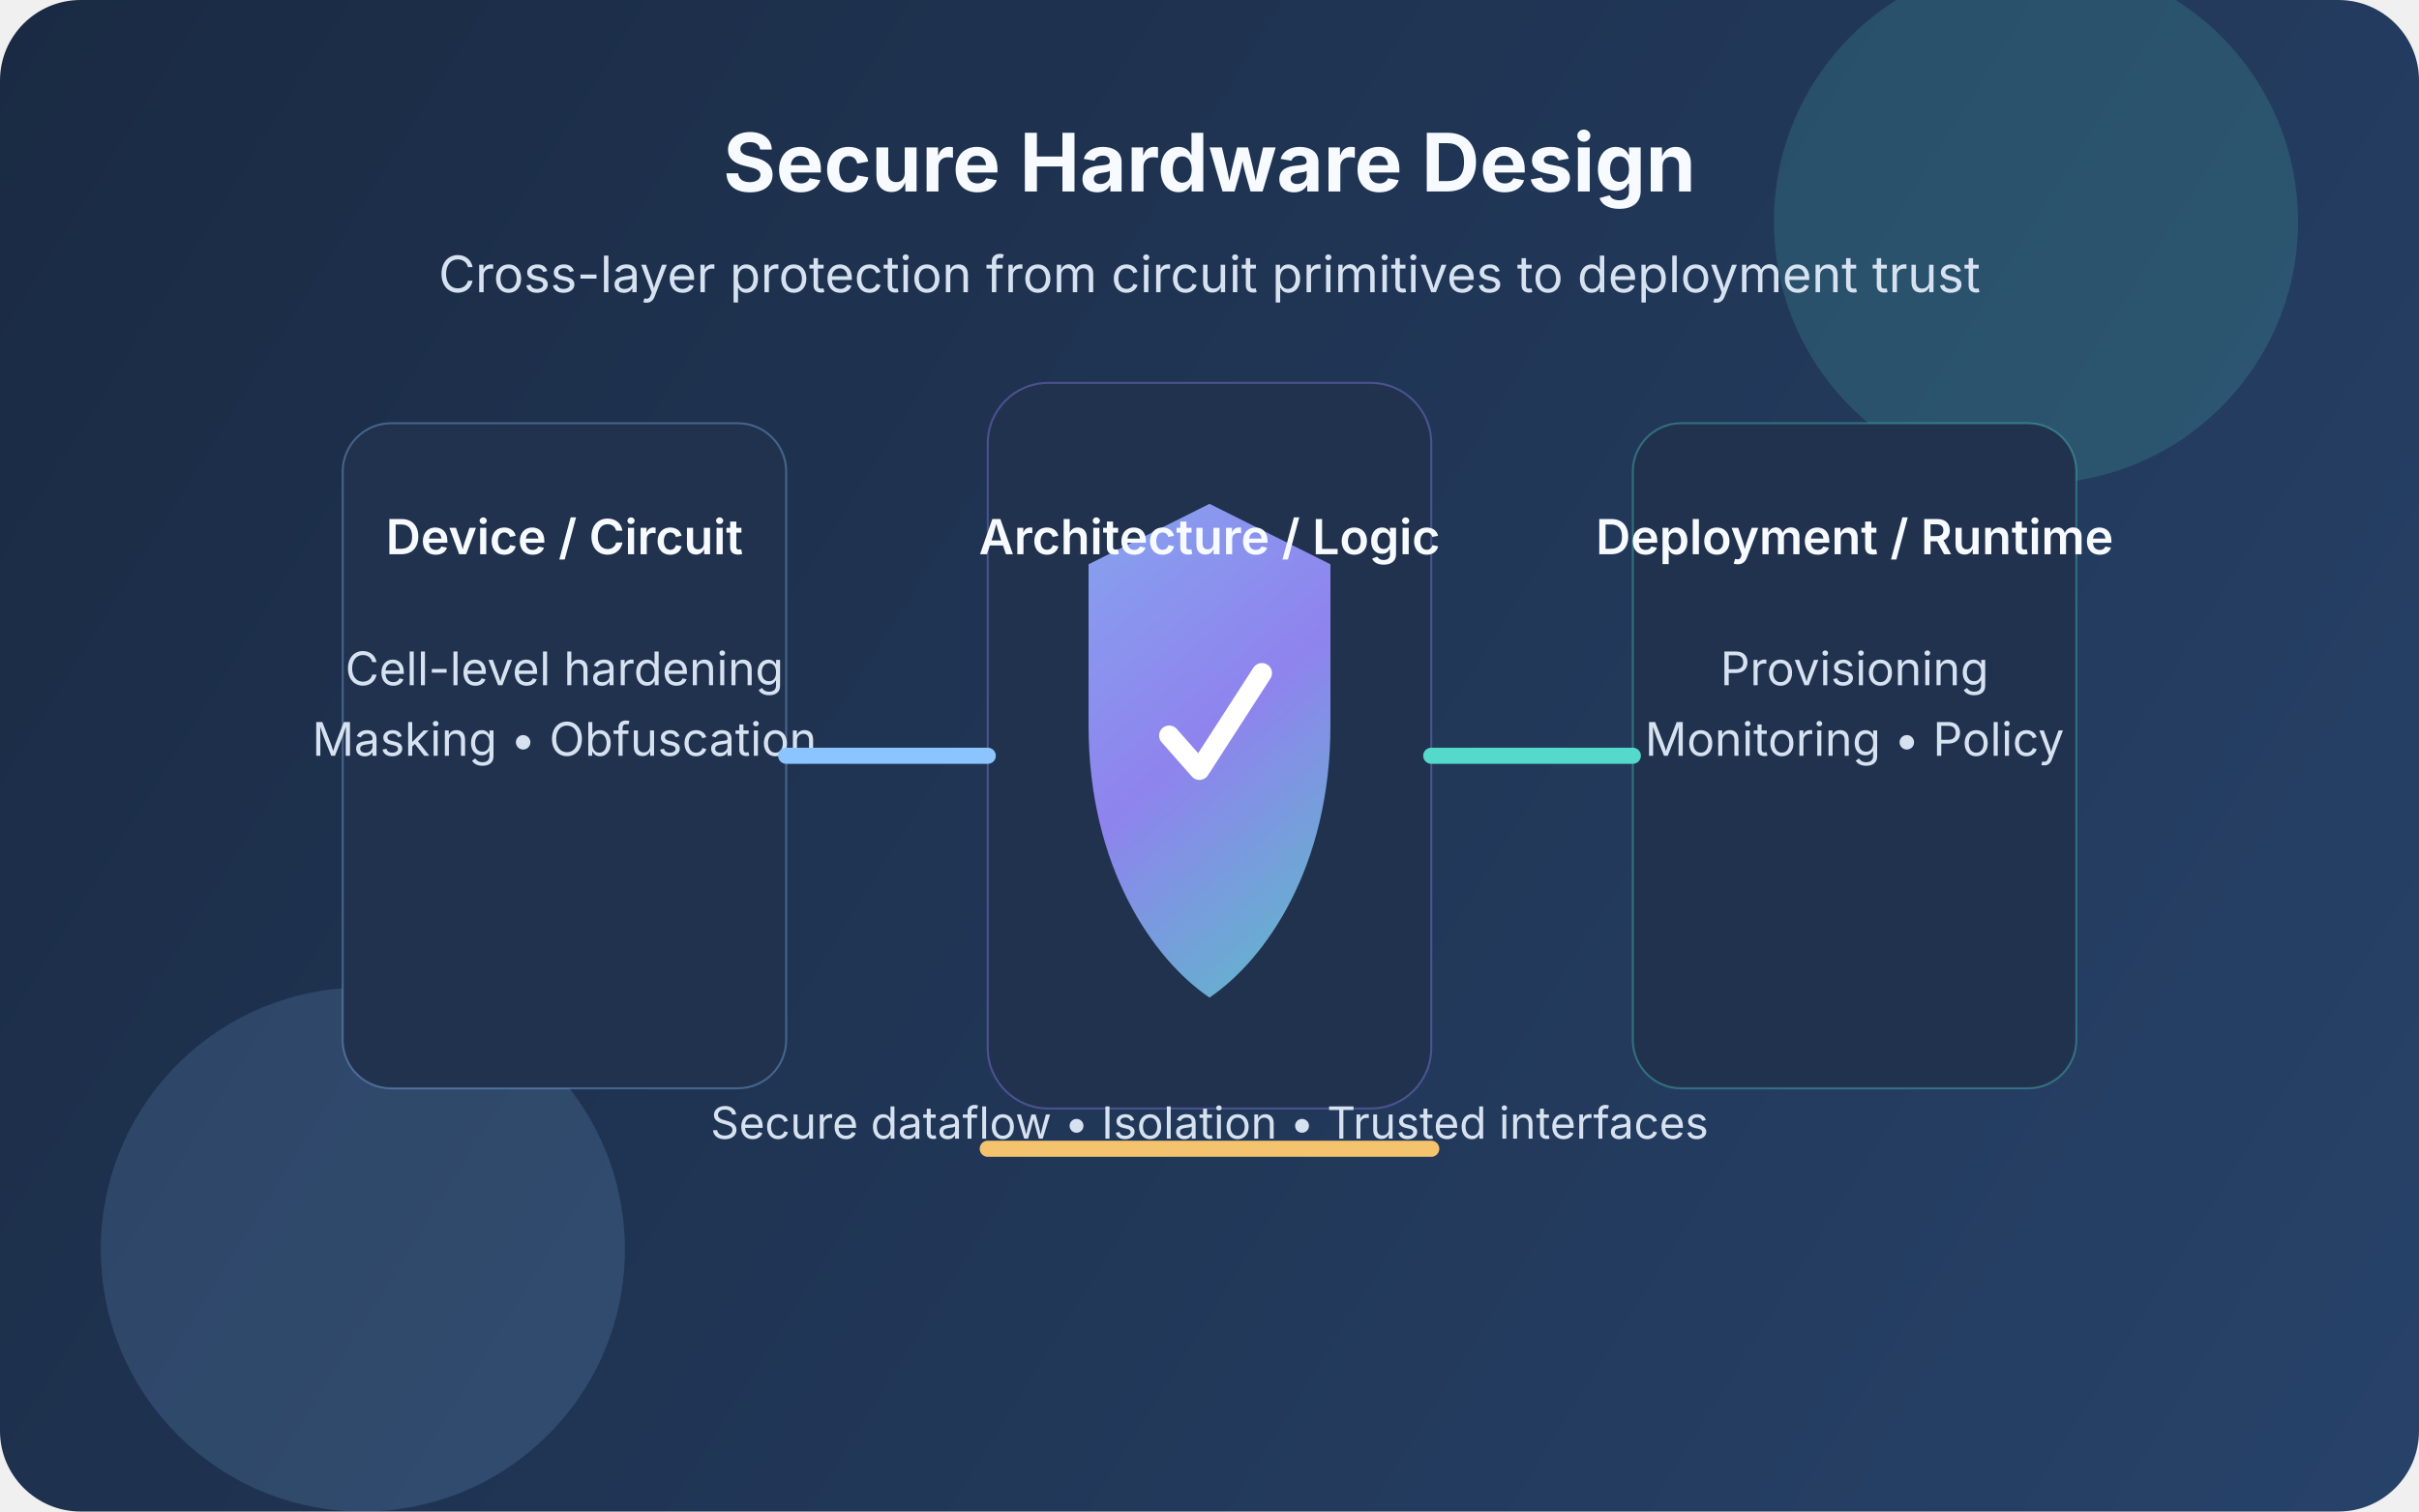
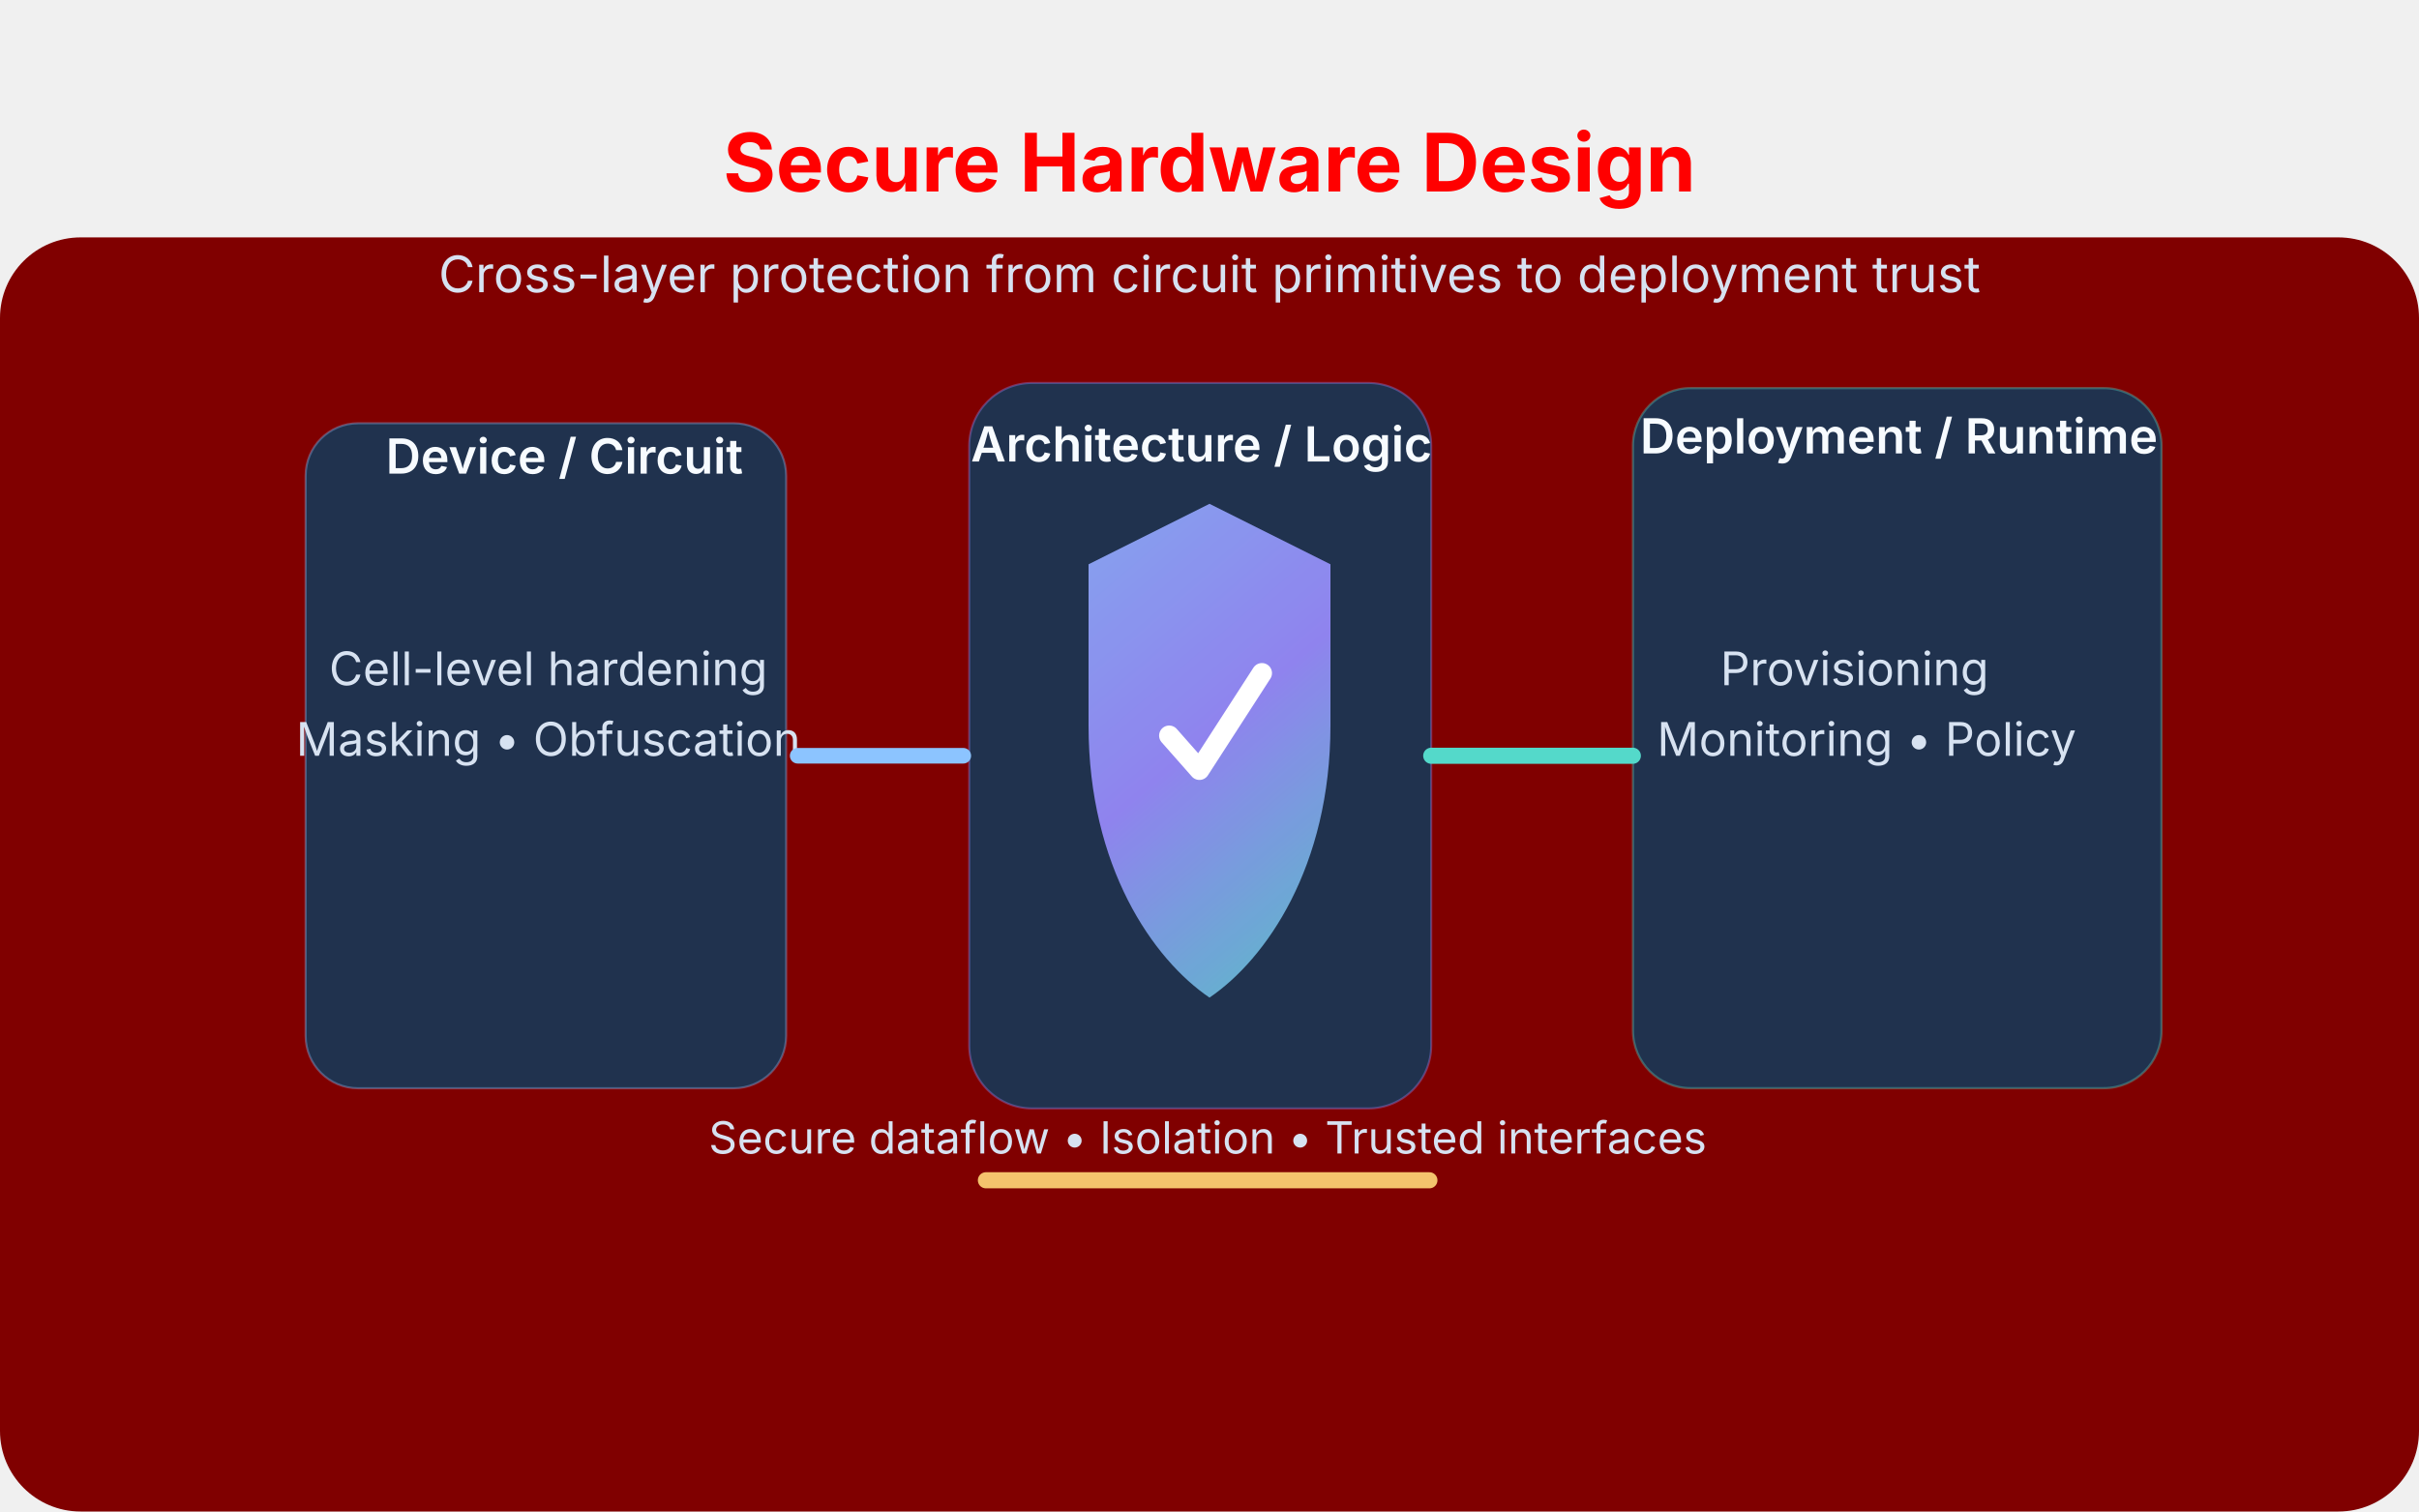
- <svg xmlns="http://www.w3.org/2000/svg" width="1200" height="750" viewBox="0 0 1200 750" fill="none">
-   <defs>
+ <svg xmlns="http://www.w3.org/2000/svg" width="1200" height="750" viewBox="0 0 1200 750" fill="none" version="1.1" id="svg19">
+   <defs id="defs5">
    <linearGradient id="bg" x1="0" y1="0" x2="1200" y2="750" gradientUnits="userSpaceOnUse">
-       <stop stop-color="#1A2A43" />
-       <stop offset="1" stop-color="#274269" />
+       <stop stop-color="#1A2A43" id="stop1" />
+       <stop offset="1" stop-color="#274269" id="stop2" />
    </linearGradient>
    <linearGradient id="shield" x1="480" y1="200" x2="720" y2="480" gradientUnits="userSpaceOnUse">
-       <stop stop-color="#8CC4FF" />
-       <stop offset="0.55" stop-color="#9B8CFF" />
-       <stop offset="1" stop-color="#54D9CA" />
+       <stop stop-color="#8CC4FF" id="stop3" />
+       <stop offset="0.55" stop-color="#9B8CFF" id="stop4" />
+       <stop offset="1" stop-color="#54D9CA" id="stop5" />
    </linearGradient>
  </defs>
-   <rect width="1200" height="750" rx="40" fill="url(#bg)" />
-   <g opacity="0.16">
-     <circle cx="180" cy="620" r="130" fill="#8CC4FF" />
-     <circle cx="1010" cy="110" r="130" fill="#54D9CA" />
-   </g>
-   <text x="600" y="95" fill="#F7FBFF" font-size="40" font-family="Inter, Arial, sans-serif" font-weight="700" text-anchor="middle">Secure Hardware Design</text>
-   <text x="600" y="145" fill="#D7E2F1" font-size="25" font-family="Inter, Arial, sans-serif" text-anchor="middle">Cross-layer protection from circuit primitives to deployment trust</text>
-   <rect x="170" y="210" width="220" height="330" rx="24" fill="#20324E" stroke="#8CC4FF" stroke-opacity="0.35" />
-   <rect x="490" y="190" width="220" height="360" rx="30" fill="#20324E" stroke="#9B8CFF" stroke-opacity="0.35" />
-   <rect x="810" y="210" width="220" height="330" rx="24" fill="#20324E" stroke="#54D9CA" stroke-opacity="0.35" />
-   <path d="M600 250L660 280V360C660 430 628 476 600 495C572 476 540 430 540 360V280L600 250Z" fill="url(#shield)" opacity="0.9" />
-   <path d="M580 365L595 382L626 334" stroke="#FFFFFF" stroke-width="10" stroke-linecap="round" stroke-linejoin="round" />
-   <text x="280" y="275" fill="#F7FBFF" font-size="24" font-family="Inter, Arial, sans-serif" font-weight="600" text-anchor="middle">Device / Circuit</text>
-   <text x="600" y="275" fill="#F7FBFF" font-size="24" font-family="Inter, Arial, sans-serif" font-weight="600" text-anchor="middle">Architecture / Logic</text>
-   <text x="920" y="275" fill="#F7FBFF" font-size="24" font-family="Inter, Arial, sans-serif" font-weight="600" text-anchor="middle">Deployment / Runtime</text>
-   <text x="280" y="340" fill="#D7E2F1" font-size="23" font-family="Inter, Arial, sans-serif" text-anchor="middle">Cell-level hardening</text>
-   <text x="280" y="375" fill="#D7E2F1" font-size="23" font-family="Inter, Arial, sans-serif" text-anchor="middle">Masking • Obfuscation</text>
-   <text x="600" y="565" fill="#D7E2F1" font-size="22" font-family="Inter, Arial, sans-serif" text-anchor="middle">Secure dataflow • Isolation • Trusted interfaces</text>
-   <text x="920" y="340" fill="#D7E2F1" font-size="23" font-family="Inter, Arial, sans-serif" text-anchor="middle">Provisioning</text>
-   <text x="920" y="375" fill="#D7E2F1" font-size="23" font-family="Inter, Arial, sans-serif" text-anchor="middle">Monitoring • Policy</text>
-   <path d="M390 375H490" stroke="#8CC4FF" stroke-width="8" stroke-linecap="round" />
-   <path d="M710 375H810" stroke="#54D9CA" stroke-width="8" stroke-linecap="round" />
-   <path d="M490 570H710" stroke="#F4C36D" stroke-width="8" stroke-linecap="round" />
+   <rect width="1200" height="632.209" rx="40" fill="url(#bg)" id="rect5" style="fill:#800000;stroke-width:0.918" x="0" y="117.791" />
+   <g opacity="0.16" id="g6" style="fill:#ff0000;fill-opacity:1" />
+   <text x="600" y="95" fill="#F7FBFF" font-size="40" font-family="Inter, Arial, sans-serif" font-weight="700" text-anchor="middle" id="text6" style="fill:#ff0000">Secure Hardware Design</text>
+   <text x="600" y="145" fill="#D7E2F1" font-size="25" font-family="Inter, Arial, sans-serif" text-anchor="middle" id="text7">Cross-layer protection from circuit primitives to deployment trust</text>
+   <rect x="151.616" y="210.02" width="238.364" height="329.959" rx="26.003" fill="#20324e" stroke="#8cc4ff" stroke-opacity="0.35" id="rect7" style="stroke-width:1.041" />
+   <rect x="480.808" y="190.01" width="229.182" height="359.979" rx="31.252" fill="#20324e" stroke="#9b8cff" stroke-opacity="0.35" id="rect8" style="stroke-width:1.021" />
+   <rect x="810.06" y="192.575" width="262.211" height="347.365" rx="28.605" fill="#20324e" stroke="#54d9ca" stroke-opacity="0.35" id="rect9" style="stroke-width:1.12" />
+   <path d="M600 250L660 280V360C660 430 628 476 600 495C572 476 540 430 540 360V280L600 250Z" fill="url(#shield)" opacity="0.9" id="path9" />
+   <path d="M580 365L595 382L626 334" stroke="#FFFFFF" stroke-width="10" stroke-linecap="round" stroke-linejoin="round" id="path10" />
+   <text x="280" y="235" fill="#f7fbff" font-size="24px" font-family="Inter, Arial, sans-serif" font-weight="600" text-anchor="middle" id="text10">Device / Circuit</text>
+   <text x="596" y="229" fill="#f7fbff" font-size="24px" font-family="Inter, Arial, sans-serif" font-weight="600" text-anchor="middle" id="text11">Architecture / Logic</text>
+   <text x="942" y="225" fill="#f7fbff" font-size="24px" font-family="Inter, Arial, sans-serif" font-weight="600" text-anchor="middle" id="text12">Deployment / Runtime</text>
+   <text x="272" y="340" fill="#d7e2f1" font-size="23px" font-family="Inter, Arial, sans-serif" text-anchor="middle" id="text13">Cell-level hardening</text>
+   <text x="272" y="375" fill="#d7e2f1" font-size="23px" font-family="Inter, Arial, sans-serif" text-anchor="middle" id="text14">Masking • Obfuscation</text>
+   <text x="599.08" y="572.362" fill="#d7e2f1" font-size="22px" font-family="Inter, Arial, sans-serif" text-anchor="middle" id="text15">Secure dataflow • Isolation • Trusted interfaces</text>
+   <text x="920" y="340" fill="#D7E2F1" font-size="23" font-family="Inter, Arial, sans-serif" text-anchor="middle" id="text16">Provisioning</text>
+   <text x="926" y="375" fill="#d7e2f1" font-size="23px" font-family="Inter, Arial, sans-serif" text-anchor="middle" id="text17">Monitoring • Policy</text>
+   <path d="m 395.696,375 h 82.166" stroke="#8cc4ff" stroke-width="7.727" stroke-linecap="round" id="path17" />
+   <path d="M710 375H810" stroke="#54D9CA" stroke-width="8" stroke-linecap="round" id="path18" />
+   <path d="m 489.08,585.644 h 220" stroke="#f4c36d" stroke-width="8" stroke-linecap="round" id="path19" />
</svg>
